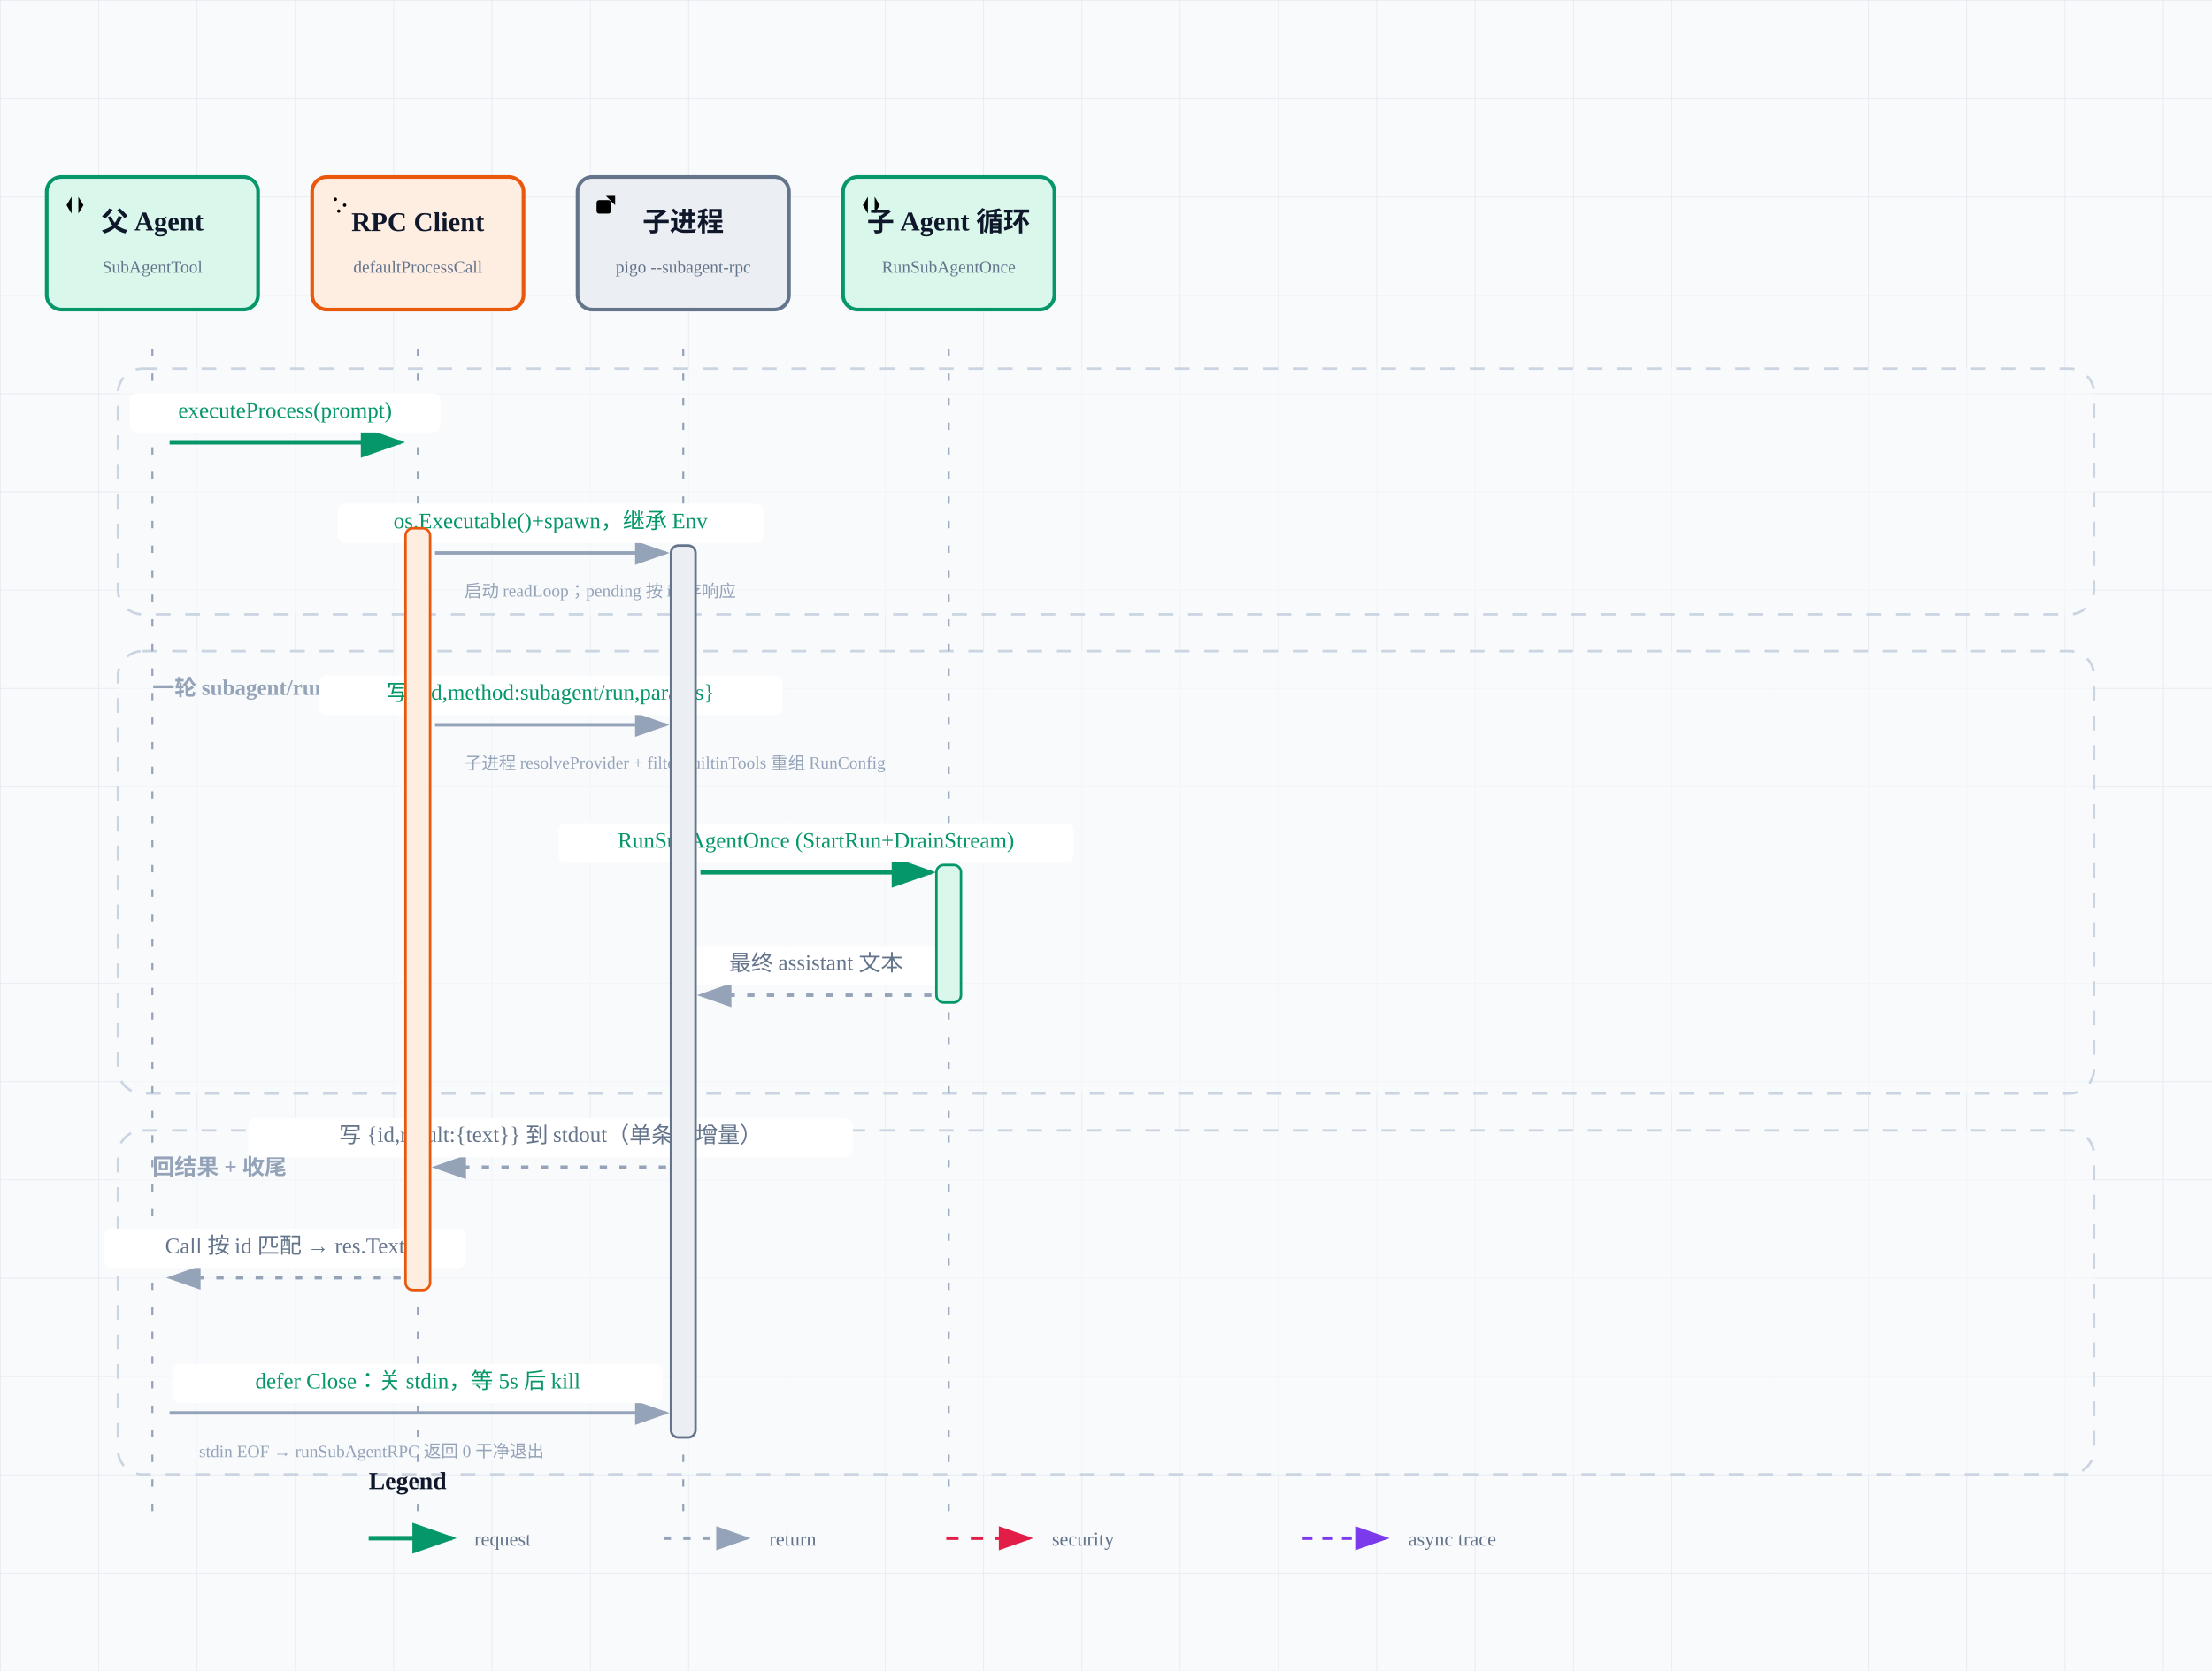
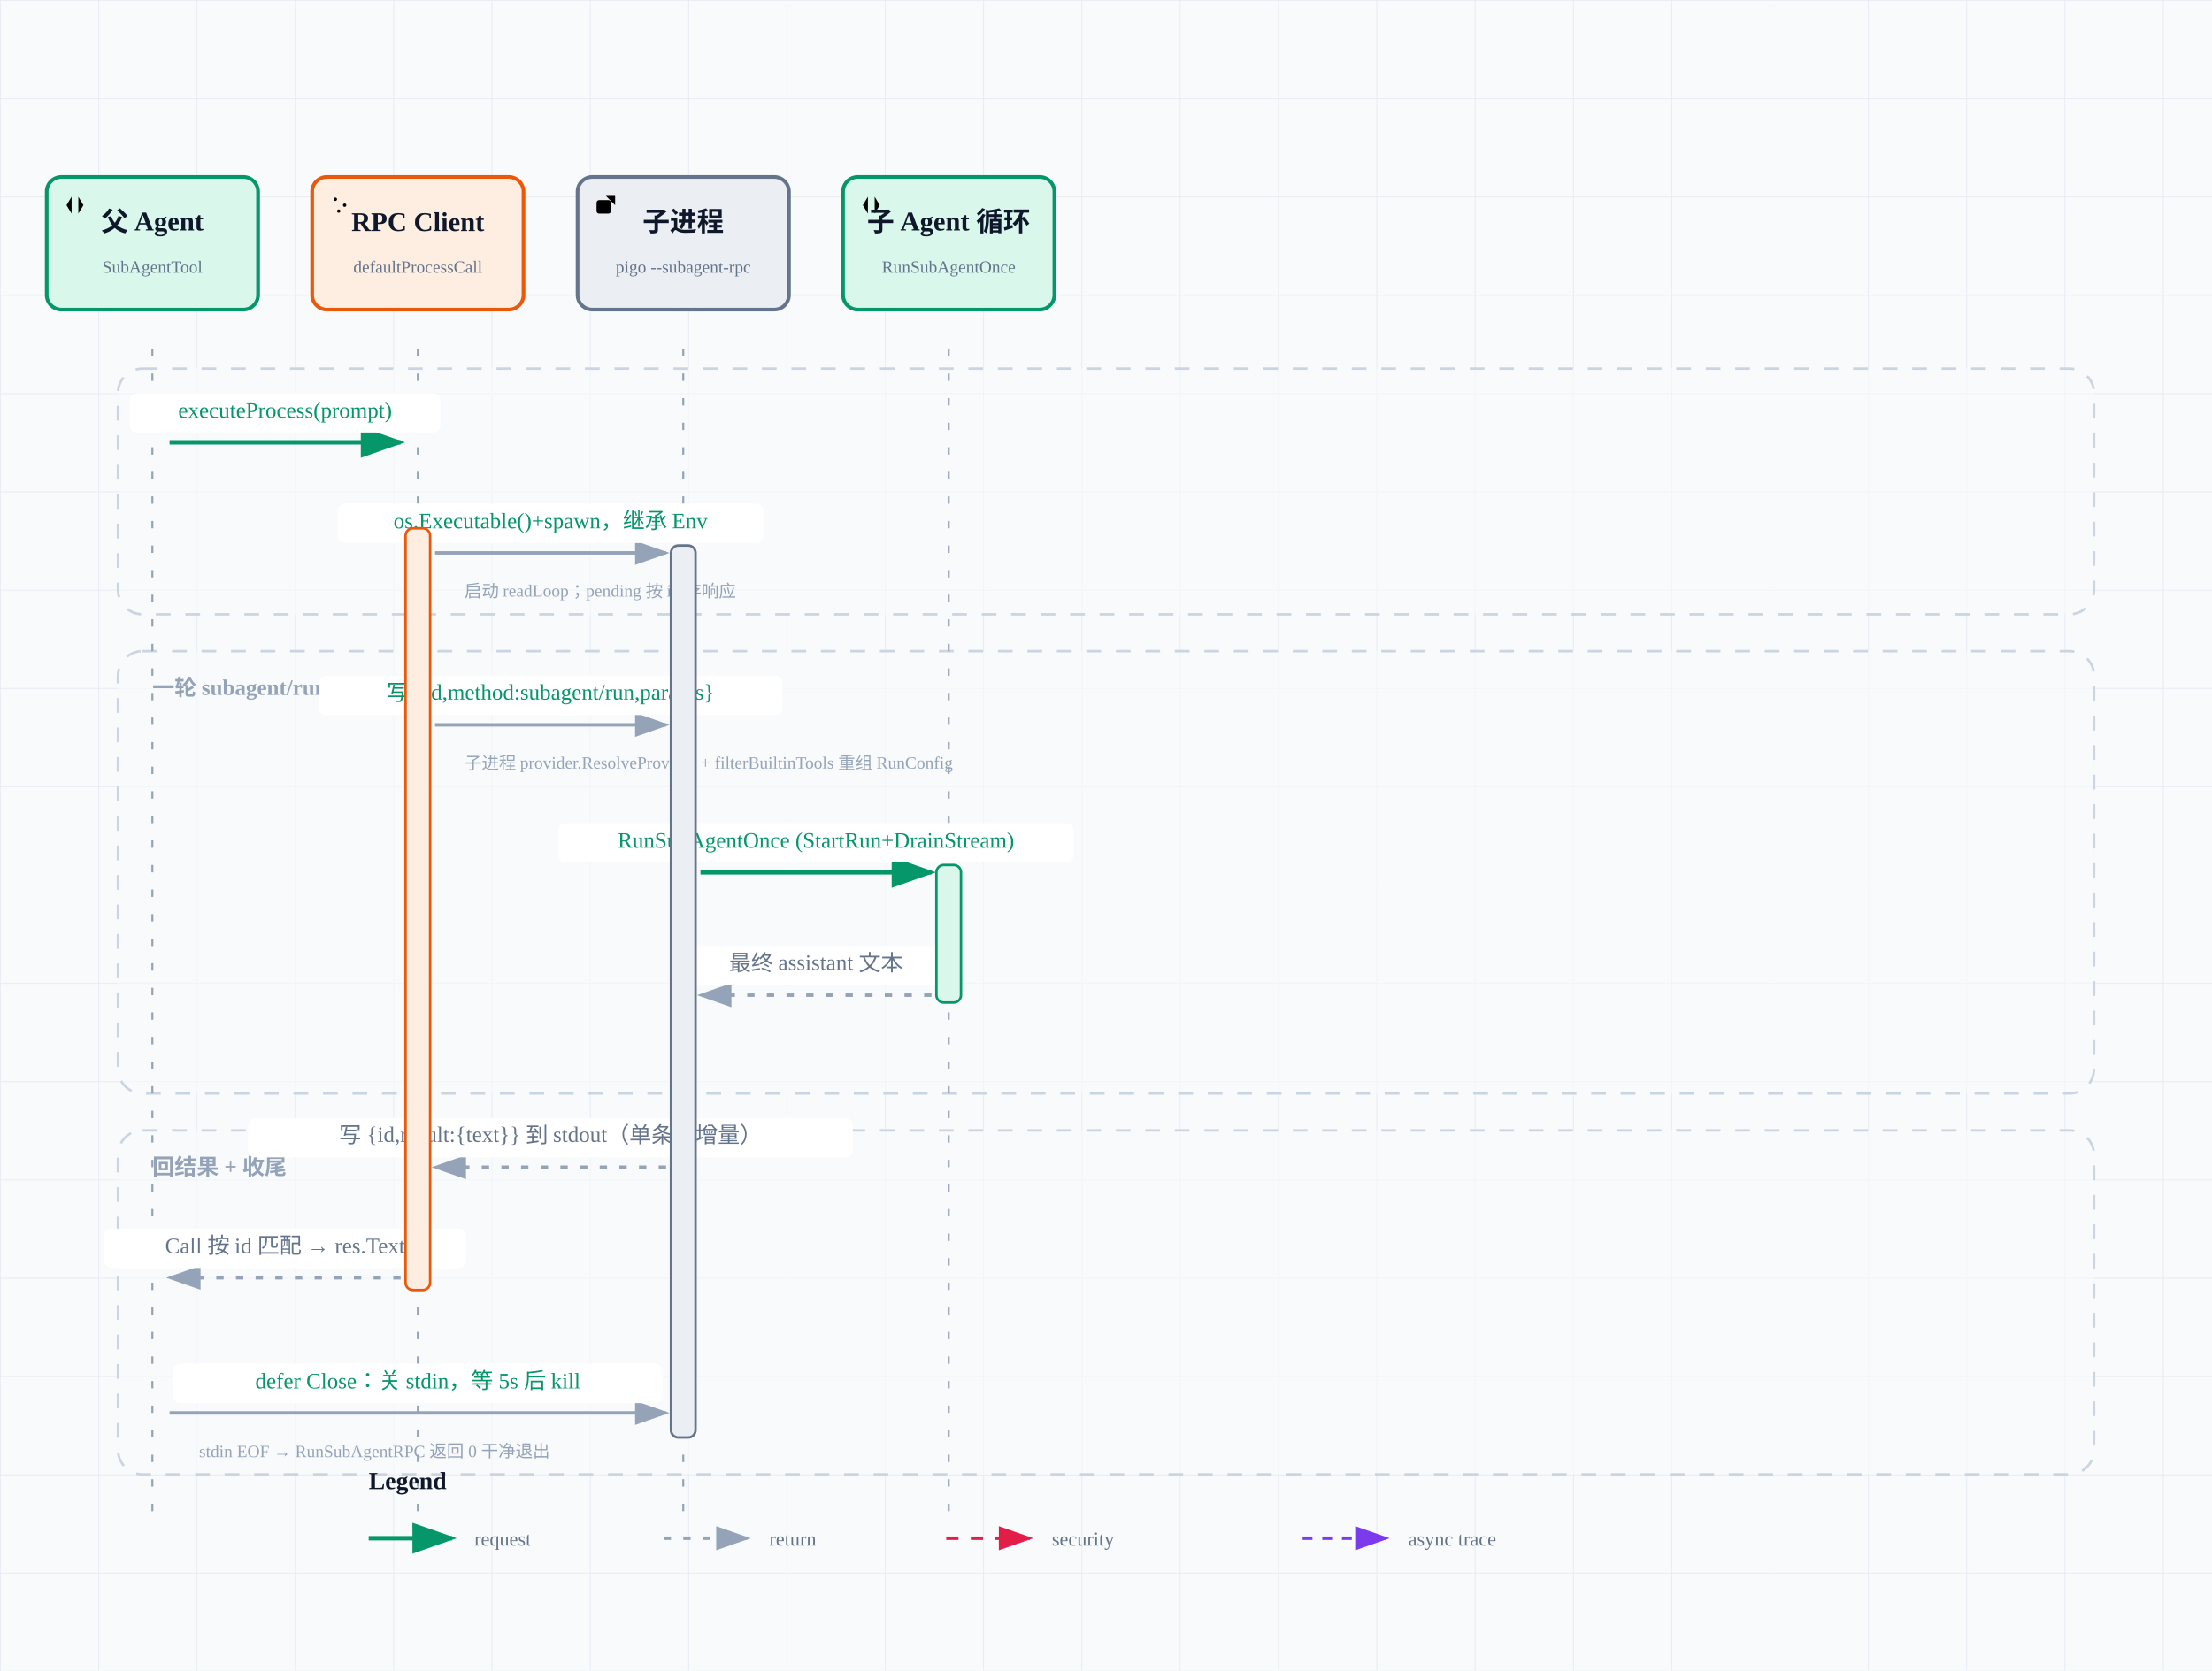
<svg xmlns="http://www.w3.org/2000/svg" viewBox="0 0 900 680" role="img" aria-labelledby="archify-diagram-title archify-diagram-description" data-preset="classic" data-theme="light" data-quality-profile="standard">
  <style>
.c-grid {stroke: #e2e8f0; fill: none;}
.c-mask {fill: #ffffff; stroke: none;}
.c-backend {fill: rgba(52, 211, 153, 0.18);    stroke: #059669;}
.c-messagebus {fill: rgba(251, 146, 60, 0.15); stroke: #ea580c;}
.c-external {fill: rgba(148, 163, 184, 0.18);   stroke: #64748b;}
.t-primary {fill: #0f172a;}
.t-muted {fill: #64748b;}
.t-dim {fill: #94a3b8;}
.t-backend {fill: #059669;}
.a-default {stroke: #94a3b8; fill: none;}
.a-emphasis {stroke: #059669; fill: none;}
.a-security {stroke: #e11d48; fill: none; stroke-dasharray: 5,5;}
.a-dashed {stroke: #7c3aed; fill: none; stroke-dasharray: 4,4;}
.m-default {fill: #94a3b8;}
.m-emphasis {fill: #059669;}
.m-security {fill: #e11d48;}
.m-dashed {fill: #7c3aed;}
.c-lane {fill: rgba(248, 250, 252, 0.65); stroke: #cbd5e1; stroke-dasharray: 6,6;}
</style>
  <rect width="100%" height="100%" fill="#f8fafc" />
  <defs>
    <marker id="arrowhead" markerWidth="10" markerHeight="7" refX="9" refY="3.5" orient="auto">
      <polygon points="0 0, 10 3.5, 0 7" class="m-default" />
    </marker>
    <marker id="arrowhead-emphasis" markerWidth="10" markerHeight="7" refX="9" refY="3.5" orient="auto">
      <polygon points="0 0, 10 3.5, 0 7" class="m-emphasis" />
    </marker>
    <marker id="arrowhead-security" markerWidth="10" markerHeight="7" refX="9" refY="3.5" orient="auto">
      <polygon points="0 0, 10 3.5, 0 7" class="m-security" />
    </marker>
    <marker id="arrowhead-dashed" markerWidth="10" markerHeight="7" refX="9" refY="3.5" orient="auto">
      <polygon points="0 0, 10 3.5, 0 7" class="m-dashed" />
    </marker>
    <pattern id="grid" width="40" height="40" patternUnits="userSpaceOnUse">
      <path d="M 40 0 L 0 0 0 40" class="c-grid" stroke-width="0.5" />
    </pattern>
  </defs>
  <rect width="100%" height="100%" fill="url(#grid)" />
  <rect data-graph-role="structural-frame" data-composition-frame-kind="segment" data-composition-frame-id="0" x="48" y="150" width="804" height="100" rx="10" class="c-lane" stroke-width="1" />
  <text x="62" y="168" class="t-dim" font-size="9" font-weight="600">spawn + 建连</text>
  <rect data-graph-role="structural-frame" data-composition-frame-kind="segment" data-composition-frame-id="1" x="48" y="265" width="804" height="180" rx="10" class="c-lane" stroke-width="1" />
  <text x="62" y="283" class="t-dim" font-size="9" font-weight="600">一轮 subagent/run</text>
  <rect data-graph-role="structural-frame" data-composition-frame-kind="segment" data-composition-frame-id="2" x="48" y="460" width="804" height="140" rx="10" class="c-lane" stroke-width="1" />
  <text x="62" y="478" class="t-dim" font-size="9" font-weight="600">回结果 + 收尾</text>
  <path d="M 62 142 L 62 615" class="a-default" stroke-width="0.8" stroke-dasharray="3,7" />
  <path d="M 170 142 L 170 615" class="a-default" stroke-width="0.8" stroke-dasharray="3,7" />
  <path d="M 278 142 L 278 615" class="a-default" stroke-width="0.8" stroke-dasharray="3,7" />
  <path d="M 386 142 L 386 615" class="a-default" stroke-width="0.8" stroke-dasharray="3,7" />
  <g data-edge-from="parent" data-edge-to="client" data-edge-label="executeProcess(prompt)" data-edge-key="0" data-edge-id="spawn">
    <path data-composition-edge-from="parent" data-composition-edge-to="client" data-composition-edge-id="spawn" data-composition-points="69,180;163,180" d="M 69 180 L 163 180" class="a-emphasis" stroke-width="1.8" marker-end="url(#arrowhead-emphasis)" />
    <g data-detail="context">
      <rect x="52.8" y="160" width="126.4" height="16" rx="3" class="c-mask" />
      <text x="116" y="170" class="t-backend" font-size="9" text-anchor="middle">executeProcess(prompt)</text>
    </g>
  </g>
  <g data-edge-from="client" data-edge-to="child" data-edge-label="os.Executable()+spawn，继承 Env" data-edge-key="1" data-edge-id="exec">
    <path data-composition-edge-from="client" data-composition-edge-to="child" data-composition-edge-id="exec" data-composition-points="177,225;271,225" d="M 177 225 L 271 225" class="a-default" stroke-width="1.4" marker-end="url(#arrowhead)" />
    <g data-detail="context">
      <rect x="137.4" y="205" width="173.2" height="16" rx="3" class="c-mask" />
      <text x="224" y="215" class="t-backend" font-size="9" text-anchor="middle">os.Executable()+spawn，继承 Env</text>
    </g>
    <text data-detail="fine" x="189" y="243" class="t-dim" font-size="7">启动 readLoop；pending 按 id 存响应</text>
  </g>
  <g data-edge-from="client" data-edge-to="child" data-edge-label="写 {id,method:subagent/run,params}" data-edge-key="2" data-edge-id="call">
    <path data-composition-edge-from="client" data-composition-edge-to="child" data-composition-edge-id="call" data-composition-points="177,295;271,295" d="M 177 295 L 271 295" class="a-default" stroke-width="1.4" marker-end="url(#arrowhead)" />
    <g data-detail="context">
      <rect x="129.6" y="275" width="188.8" height="16" rx="3" class="c-mask" />
      <text x="224" y="285" class="t-backend" font-size="9" text-anchor="middle">写 {id,method:subagent/run,params}</text>
    </g>
-     <text data-detail="fine" x="189" y="313" class="t-dim" font-size="7">子进程 resolveProvider + filterBuiltinTools 重组 RunConfig</text>
+     <text data-detail="fine" x="189" y="313" class="t-dim" font-size="7">子进程 provider.ResolveProvider + filterBuiltinTools 重组 RunConfig</text>
  </g>
  <g data-edge-from="child" data-edge-to="childloop" data-edge-label="RunSubAgentOnce (StartRun+DrainStream)" data-edge-key="3" data-edge-id="run">
    <path data-composition-edge-from="child" data-composition-edge-to="childloop" data-composition-edge-id="run" data-composition-points="285,355;379,355" d="M 285 355 L 379 355" class="a-emphasis" stroke-width="1.8" marker-end="url(#arrowhead-emphasis)" />
    <g data-detail="context">
      <rect x="227.2" y="335" width="209.6" height="16" rx="3" class="c-mask" />
      <text x="332" y="345" class="t-backend" font-size="9" text-anchor="middle">RunSubAgentOnce (StartRun+DrainStream)</text>
    </g>
  </g>
  <g data-edge-from="childloop" data-edge-to="child" data-edge-label="最终 assistant 文本" data-edge-key="4" data-edge-id="final">
    <path data-composition-edge-from="childloop" data-composition-edge-to="child" data-composition-edge-id="final" data-composition-points="379,405;285,405" d="M 379 405 L 285 405" class="a-default" stroke-width="1.4" stroke-dasharray="3,5" marker-end="url(#arrowhead)" />
    <g data-detail="context">
      <rect x="276.6" y="385" width="110.8" height="16" rx="3" class="c-mask" />
      <text x="332" y="395" class="t-muted" font-size="9" text-anchor="middle">最终 assistant 文本</text>
    </g>
  </g>
  <g data-edge-from="child" data-edge-to="client" data-edge-label="写 {id,result:{text}} 到 stdout（单条无增量）" data-edge-key="5" data-edge-id="result">
    <path data-composition-edge-from="child" data-composition-edge-to="client" data-composition-edge-id="result" data-composition-points="271,475;177,475" d="M 271 475 L 177 475" class="a-default" stroke-width="1.4" stroke-dasharray="3,5" marker-end="url(#arrowhead)" />
    <g data-detail="context">
      <rect x="101" y="455" width="246" height="16" rx="3" class="c-mask" />
      <text x="224" y="465" class="t-muted" font-size="9" text-anchor="middle">写 {id,result:{text}} 到 stdout（单条无增量）</text>
    </g>
  </g>
  <g data-edge-from="client" data-edge-to="parent" data-edge-label="Call 按 id 匹配 → res.Text" data-edge-key="6" data-edge-id="match">
    <path data-composition-edge-from="client" data-composition-edge-to="parent" data-composition-edge-id="match" data-composition-points="163,520;69,520" d="M 163 520 L 69 520" class="a-default" stroke-width="1.4" stroke-dasharray="3,5" marker-end="url(#arrowhead)" />
    <g data-detail="context">
      <rect x="42.4" y="500" width="147.2" height="16" rx="3" class="c-mask" />
      <text x="116" y="510" class="t-muted" font-size="9" text-anchor="middle">Call 按 id 匹配 → res.Text</text>
    </g>
  </g>
  <g data-edge-from="parent" data-edge-to="child" data-edge-label="defer Close：关 stdin，等 5s 后 kill" data-edge-key="7" data-edge-id="close">
    <path data-composition-edge-from="parent" data-composition-edge-to="child" data-composition-edge-id="close" data-composition-points="69,575;271,575" d="M 69 575 L 271 575" class="a-default" stroke-width="1.4" marker-end="url(#arrowhead)" />
    <g data-detail="context">
      <rect x="70.4" y="555" width="199.2" height="16" rx="3" class="c-mask" />
      <text x="170" y="565" class="t-backend" font-size="9" text-anchor="middle">defer Close：关 stdin，等 5s 后 kill</text>
    </g>
-     <text data-detail="fine" x="81" y="593" class="t-dim" font-size="7">stdin EOF → runSubAgentRPC 返回 0 干净退出</text>
+     <text data-detail="fine" x="81" y="593" class="t-dim" font-size="7">stdin EOF → RunSubAgentRPC 返回 0 干净退出</text>
  </g>
  <rect x="165" y="215" width="10" height="310" rx="3" class="c-mask" />
  <rect x="165" y="215" width="10" height="310" rx="3" class="c-messagebus" stroke-width="1" />
  <rect x="273" y="222" width="10" height="363" rx="3" class="c-mask" />
  <rect x="273" y="222" width="10" height="363" rx="3" class="c-external" stroke-width="1" />
  <rect x="381" y="352" width="10" height="56" rx="3" class="c-mask" />
  <rect x="381" y="352" width="10" height="56" rx="3" class="c-backend" stroke-width="1" />
  <g id="node-parent" data-node-id="parent" data-node-label="父 Agent" tabindex="0" role="button" aria-label="Focus 父 Agent, SubAgentTool, Sequence participant" aria-pressed="false" data-node-kind="backend" data-node-sublabel="SubAgentTool" data-node-context="Sequence participant">
    <rect x="19" y="72" width="86" height="54" rx="6" class="c-mask" />
    <rect x="19" y="72" width="86" height="54" rx="6" class="c-backend" stroke-width="1.5" />
    <g aria-hidden="true" data-semantic-sigil="backend" class="semantic-sigil s-backend" transform="translate(25 78) scale(0.6875)">
      <path d="M6 3 3 8l3 5M10 3l3 5-3 5" />
    </g>
    <text data-detail-anchor="" x="62" y="94" class="t-primary" font-size="11" font-weight="600" text-anchor="middle">父 Agent</text>
    <text data-detail="context" x="62" y="111" class="t-muted" font-size="7" text-anchor="middle">SubAgentTool</text>
  </g>
  <g id="node-client" data-node-id="client" data-node-label="RPC Client" tabindex="0" role="button" aria-label="Focus RPC Client, defaultProcessCall, Sequence participant" aria-pressed="false" data-node-kind="messagebus" data-node-sublabel="defaultProcessCall" data-node-context="Sequence participant">
    <rect x="127" y="72" width="86" height="54" rx="6" class="c-mask" />
    <rect x="127" y="72" width="86" height="54" rx="6" class="c-messagebus" stroke-width="1.5" />
    <g aria-hidden="true" data-semantic-sigil="messagebus" class="semantic-sigil s-messagebus" transform="translate(133 78) scale(0.6875)">
      <path d="M2.5 4.5h11M2.5 8h11M2.5 11.5h11" />
      <circle cx="5" cy="4.5" r="1" class="sigil-fill" />
      <circle cx="10.5" cy="8" r="1" class="sigil-fill" />
      <circle cx="7" cy="11.5" r="1" class="sigil-fill" />
    </g>
    <text data-detail-anchor="" x="170" y="94" class="t-primary" font-size="11" font-weight="600" text-anchor="middle">RPC Client</text>
    <text data-detail="context" x="170" y="111" class="t-muted" font-size="7" text-anchor="middle">defaultProcessCall</text>
  </g>
  <g id="node-child" data-node-id="child" data-node-label="子进程" tabindex="0" role="button" aria-label="Focus 子进程, pigo --subagent-rpc, Sequence participant" aria-pressed="false" data-node-kind="external" data-node-sublabel="pigo --subagent-rpc" data-node-context="Sequence participant">
    <rect x="235" y="72" width="86" height="54" rx="6" class="c-mask" />
    <rect x="235" y="72" width="86" height="54" rx="6" class="c-external" stroke-width="1.5" />
    <g aria-hidden="true" data-semantic-sigil="external" class="semantic-sigil s-external" transform="translate(241 78) scale(0.6875)">
      <rect x="2.5" y="5" width="8.5" height="8" rx="1.5" />
      <path d="M8 2.5h5.5V8M13.5 2.5 7.5 8.5" />
    </g>
    <text data-detail-anchor="" x="278" y="94" class="t-primary" font-size="11" font-weight="600" text-anchor="middle">子进程</text>
    <text data-detail="context" x="278" y="111" class="t-muted" font-size="7" text-anchor="middle">pigo --subagent-rpc</text>
  </g>
  <g id="node-childloop" data-node-id="childloop" data-node-label="子 Agent 循环" tabindex="0" role="button" aria-label="Focus 子 Agent 循环, RunSubAgentOnce, Sequence participant" aria-pressed="false" data-node-kind="backend" data-node-sublabel="RunSubAgentOnce" data-node-context="Sequence participant">
    <rect x="343" y="72" width="86" height="54" rx="6" class="c-mask" />
    <rect x="343" y="72" width="86" height="54" rx="6" class="c-backend" stroke-width="1.5" />
    <g aria-hidden="true" data-semantic-sigil="backend" class="semantic-sigil s-backend" transform="translate(349 78) scale(0.6875)">
      <path d="M6 3 3 8l3 5M10 3l3 5-3 5" />
    </g>
    <text data-detail-anchor="" x="386" y="94" class="t-primary" font-size="11" font-weight="600" text-anchor="middle">子 Agent 循环</text>
    <text data-detail="context" x="386" y="111" class="t-muted" font-size="7" text-anchor="middle">RunSubAgentOnce</text>
  </g>
  <text x="150" y="606" class="t-primary" font-size="10" font-weight="600">Legend</text>
  <path d="M 150 626 L 184 626" class="a-emphasis" stroke-width="1.8" marker-end="url(#arrowhead-emphasis)" />
  <text x="193" y="629" class="t-muted" font-size="8">request</text>
  <path d="M 270 626 L 304 626" class="a-default" stroke-width="1.4" stroke-dasharray="3,5" marker-end="url(#arrowhead)" />
  <text x="313" y="629" class="t-muted" font-size="8">return</text>
  <path d="M 385 626 L 419 626" class="a-security" stroke-width="1.4" marker-end="url(#arrowhead-security)" />
  <text x="428" y="629" class="t-muted" font-size="8">security</text>
  <path d="M 530 626 L 564 626" class="a-dashed" stroke-width="1.4" marker-end="url(#arrowhead-dashed)" />
  <text x="573" y="629" class="t-muted" font-size="8">async trace</text>
</svg>
